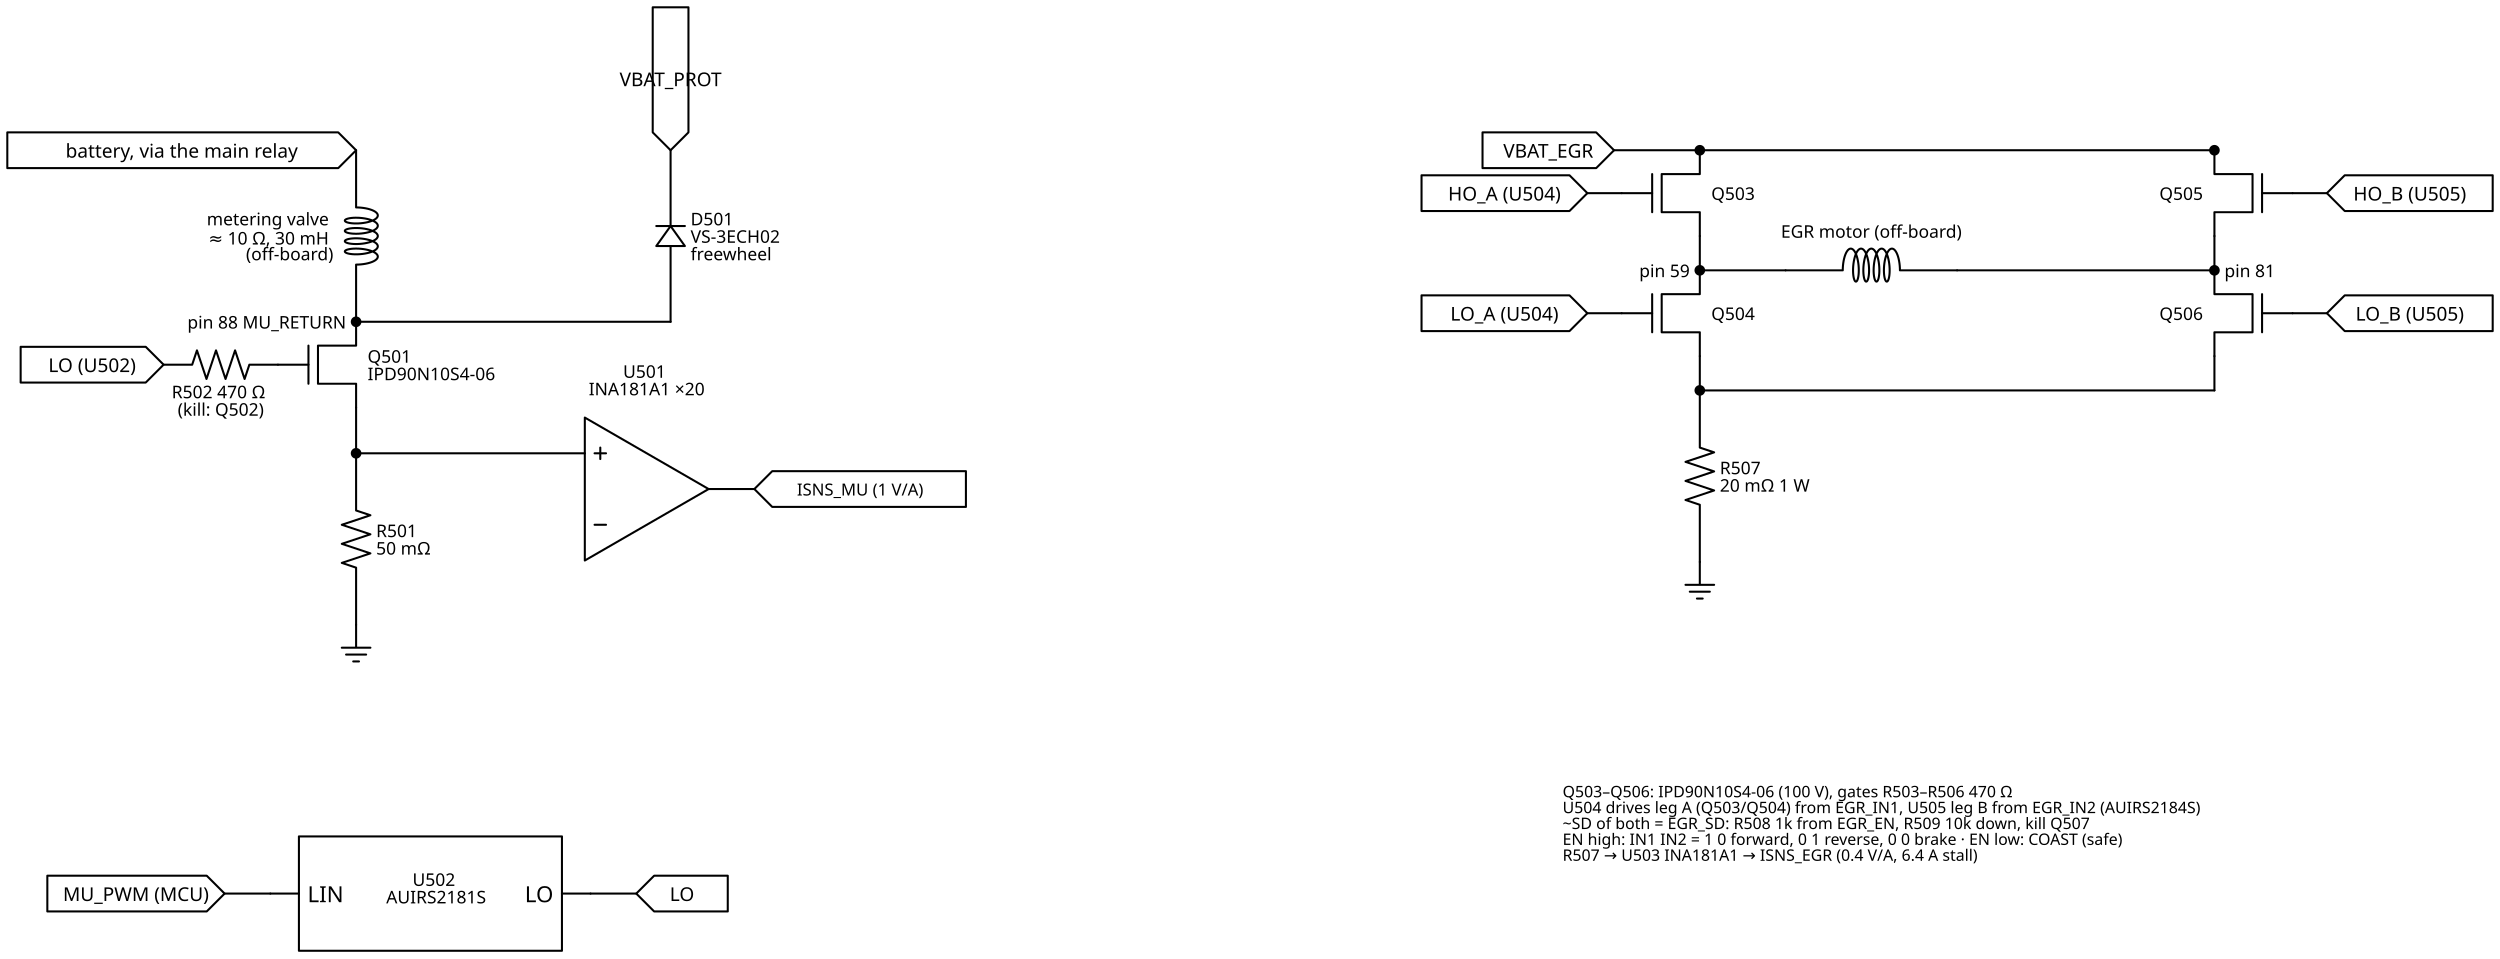
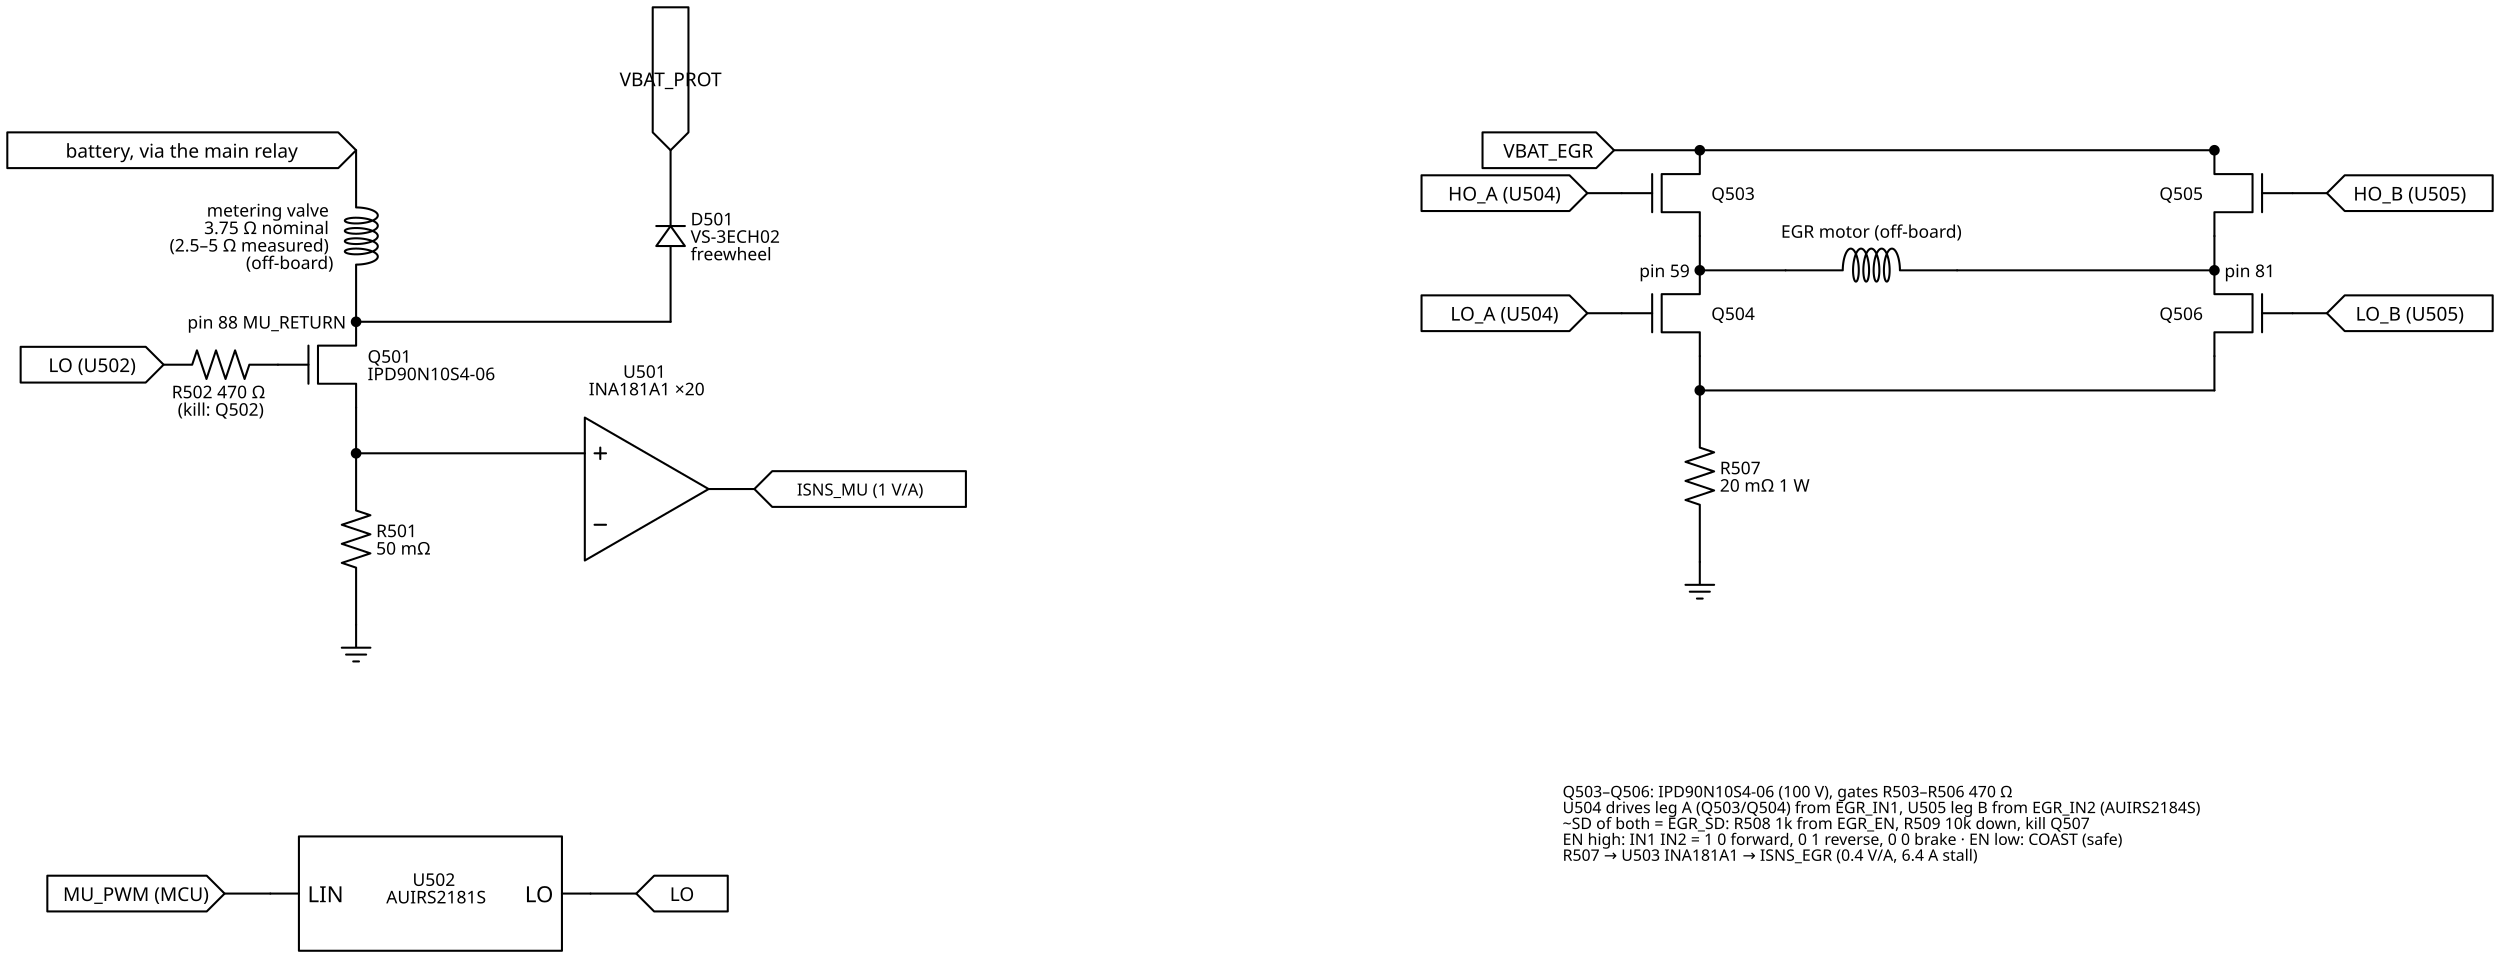
<svg xmlns="http://www.w3.org/2000/svg" xml:lang="en" height="603.2pt" width="1574pt" viewBox="-224.2 -94.6 1574 603.2">
  <polygon points="0,-0 -11.25,11.25 -219.6,11.25 -219.6,-11.25 -11.25,-11.25 " style="stroke:black;fill:none;stroke-width:1.3;stroke-dasharray:-;stroke-linecap:round;stroke-linejoin:round;" />
  <polygon points="-121.2,135 -132.45,146.25 -211.2,146.25 -211.2,123.75 -132.45,123.75 " style="stroke:black;fill:none;stroke-width:1.3;stroke-dasharray:-;stroke-linecap:round;stroke-linejoin:round;" />
  <polygon points="250.742,213.3 261.992,202.05 383.942,202.05 383.942,224.55 261.992,224.55 " style="stroke:black;fill:none;stroke-width:1.3;stroke-dasharray:-;stroke-linecap:round;stroke-linejoin:round;" />
  <polygon points="189,60.3 198,47.7 207,60.3 " style="stroke:black;fill:none;stroke-width:1.3;stroke-dasharray:-;stroke-linecap:round;stroke-linejoin:round;" />
  <polygon points="198,-0 186.75,-11.25 186.75,-90 209.25,-90 209.25,-11.25 " style="stroke:black;fill:none;stroke-width:1.3;stroke-dasharray:-;stroke-linecap:round;stroke-linejoin:round;" />
  <polygon points="-82.8,468 -94.05,479.25 -194.4,479.25 -194.4,456.75 -94.05,456.75 " style="stroke:black;fill:none;stroke-width:1.3;stroke-dasharray:-;stroke-linecap:round;stroke-linejoin:round;" />
  <polygon points="176.4,468 187.65,456.75 234,456.75 234,479.25 187.65,479.25 " style="stroke:black;fill:none;stroke-width:1.3;stroke-dasharray:-;stroke-linecap:round;stroke-linejoin:round;" />
  <polygon points="792,-0 780.75,11.25 709.2,11.25 709.2,-11.25 780.75,-11.25 " style="stroke:black;fill:none;stroke-width:1.3;stroke-dasharray:-;stroke-linecap:round;stroke-linejoin:round;" />
  <polygon points="775.2,27 763.95,38.25 670.8,38.25 670.8,15.75 763.95,15.75 " style="stroke:black;fill:none;stroke-width:1.3;stroke-dasharray:-;stroke-linecap:round;stroke-linejoin:round;" />
  <polygon points="775.2,102.6 763.95,113.85 670.8,113.85 670.8,91.35 763.95,91.35 " style="stroke:black;fill:none;stroke-width:1.3;stroke-dasharray:-;stroke-linecap:round;stroke-linejoin:round;" />
  <polygon points="1240.8,27 1252.05,15.75 1345.2,15.75 1345.2,38.25 1252.05,38.25 " style="stroke:black;fill:none;stroke-width:1.3;stroke-dasharray:-;stroke-linecap:round;stroke-linejoin:round;" />
  <polygon points="1240.8,102.6 1252.05,91.35 1345.2,91.35 1345.2,113.85 1252.05,113.85 " style="stroke:black;fill:none;stroke-width:1.3;stroke-dasharray:-;stroke-linecap:round;stroke-linejoin:round;" />
  <path d="M 0.0,-0.0 L -0,36 L 1.463,36.033 L 2.964,36.134 L 4.472,36.304 L 5.955,36.542 L 7.382,36.846 L 8.722,37.214 L 9.947,37.64 L 11.033,38.12 L 11.954,38.645 L 12.693,39.208 L 13.234,39.8 L 13.565,40.412 L 13.679,41.034 L 13.574,41.657 L 13.252,42.269 L 12.72,42.863 L 11.989,43.427 L 11.075,43.954 L 9.996,44.435 L 8.776,44.864 L 7.44,45.234 L 6.016,45.541 L 4.535,45.782 L 3.027,45.955 L 1.525,46.059 L 0.06,46.094 L -1.337,46.065 L -2.637,45.974 L -3.812,45.826 L -4.838,45.628 L -5.692,45.388 L -6.357,45.112 L -6.819,44.811 L -7.068,44.493 L -7.099,44.169 L -6.911,43.849 L -6.508,43.542 L -5.899,43.258 L -5.096,43.006 L -4.117,42.795 L -2.981,42.633 L -1.714,42.525 L -0.341,42.478 L 1.108,42.495 L 2.603,42.58 L 4.112,42.733 L 5.604,42.955 L 7.047,43.244 L 8.41,43.597 L 9.666,44.01 L 10.787,44.477 L 11.749,44.991 L 12.534,45.546 L 13.123,46.132 L 13.505,46.74 L 13.671,47.361 L 13.619,47.984 L 13.349,48.6 L 12.866,49.199 L 12.181,49.771 L 11.309,50.308 L 10.268,50.801 L 9.08,51.243 L 7.769,51.627 L 6.364,51.95 L 4.893,52.207 L 3.389,52.396 L 1.883,52.516 L 0.406,52.568 L -1.01,52.554 L -2.336,52.477 L -3.543,52.343 L -4.607,52.156 L -5.504,51.925 L -6.216,51.657 L -6.727,51.361 L -7.028,51.046 L -7.111,50.723 L -6.976,50.401 L -6.624,50.09 L -6.063,49.8 L -5.305,49.54 L -4.366,49.318 L -3.266,49.144 L -2.028,49.022 L -0.678,48.96 L 0.755,48.962 L 2.242,49.03 L 3.751,49.167 L 5.25,49.372 L 6.707,49.645 L 8.092,49.983 L 9.376,50.382 L 10.532,50.837 L 11.534,51.341 L 12.363,51.886 L 13,52.466 L 13.433,53.07 L 13.652,53.688 L 13.652,54.312 L 13.433,54.93 L 13,55.534 L 12.363,56.114 L 11.534,56.659 L 10.532,57.163 L 9.376,57.618 L 8.092,58.017 L 6.707,58.355 L 5.25,58.628 L 3.751,58.833 L 2.242,58.97 L 0.755,59.038 L -0.678,59.04 L -2.028,58.978 L -3.266,58.856 L -4.366,58.682 L -5.305,58.46 L -6.063,58.2 L -6.624,57.91 L -6.976,57.599 L -7.111,57.277 L -7.028,56.954 L -6.727,56.639 L -6.216,56.343 L -5.504,56.075 L -4.607,55.844 L -3.543,55.657 L -2.336,55.523 L -1.01,55.446 L 0.406,55.432 L 1.883,55.484 L 3.389,55.604 L 4.893,55.793 L 6.364,56.05 L 7.769,56.373 L 9.08,56.757 L 10.268,57.199 L 11.309,57.692 L 12.181,58.229 L 12.866,58.801 L 13.349,59.4 L 13.619,60.016 L 13.671,60.639 L 13.505,61.26 L 13.123,61.868 L 12.534,62.454 L 11.749,63.009 L 10.787,63.523 L 9.666,63.99 L 8.41,64.403 L 7.047,64.756 L 5.604,65.045 L 4.112,65.267 L 2.603,65.42 L 1.108,65.505 L -0.341,65.522 L -1.714,65.475 L -2.981,65.367 L -4.117,65.205 L -5.096,64.994 L -5.899,64.742 L -6.508,64.458 L -6.911,64.151 L -7.099,63.831 L -7.068,63.507 L -6.819,63.189 L -6.357,62.888 L -5.692,62.612 L -4.838,62.372 L -3.812,62.174 L -2.637,62.026 L -1.337,61.935 L 0.06,61.906 L 1.525,61.941 L 3.027,62.045 L 4.535,62.218 L 6.016,62.459 L 7.44,62.766 L 8.776,63.136 L 9.996,63.565 L 11.075,64.046 L 11.989,64.573 L 12.72,65.137 L 13.252,65.731 L 13.574,66.343 L 13.679,66.966 L 13.565,67.588 L 13.234,68.2 L 12.693,68.792 L 11.954,69.355 L 11.033,69.88 L 9.947,70.36 L 8.722,70.786 L 7.382,71.154 L 5.955,71.458 L 4.472,71.696 L 2.964,71.866 L 1.463,71.967 L 0,72 L 0,108" style="stroke:black;fill:none;stroke-width:1.3;stroke-dasharray:-;stroke-linecap:round;stroke-linejoin:round;" />
  <path d="M 7.925371644868353e-14,162.0 L 0,147 L -24,147 L -24,123 L 0,123 L 0,108" style="stroke:black;fill:none;stroke-width:1.3;stroke-dasharray:-;stroke-linecap:round;stroke-linejoin:round;" />
  <path d="M -30,147.0 L -30,123" style="stroke:black;fill:none;stroke-width:1.3;stroke-dasharray:-;stroke-linecap:round;stroke-linejoin:round;" />
  <path d="M -49.2,135.0 L -30,135" style="stroke:black;fill:none;stroke-width:1.3;stroke-dasharray:-;stroke-linecap:round;stroke-linejoin:round;" />
  <path d="M -49.2,135.0 L -67.2,135 L -70.2,144 L -76.2,126 L -82.2,144 L -88.2,126 L -94.2,144 L -100.2,126 L -103.2,135 L -121.2,135" style="stroke:black;fill:none;stroke-width:1.3;stroke-dasharray:-;stroke-linecap:round;stroke-linejoin:round;" />
  <path d="M 7.925371644868353e-14,162.0 L 0,176.4 L 0,190.8" style="stroke:black;fill:none;stroke-width:1.3;stroke-dasharray:-;stroke-linecap:round;stroke-linejoin:round;" />
  <path d="M 7.396324227636696e-14,190.8 L 0,226.8 L 9,229.8 L -9,235.8 L 9,241.8 L -9,247.8 L 9,253.8 L -9,259.8 L 0,262.8 L 0,298.8" style="stroke:black;fill:none;stroke-width:1.3;stroke-dasharray:-;stroke-linecap:round;stroke-linejoin:round;" />
  <path d="M 5.412396413017984e-14,298.8 L 0,313.2 L -9,313.2 L 9,313.2 M -6.3,317.52 L 6.3,317.52 M -1.8,321.84 L 1.8,321.84" style="stroke:black;fill:none;stroke-width:1.3;stroke-dasharray:-;stroke-linecap:round;stroke-linejoin:round;" />
  <path d="M 7.396324227636696e-14,190.8 L 72,190.8 L 144,190.8" style="stroke:black;fill:none;stroke-width:1.3;stroke-dasharray:-;stroke-linecap:round;stroke-linejoin:round;" />
  <path d="M 144,213.3 L 144,258.3 L 221.942,213.3 L 144,168.3 L 144,213.3 M 221.942,213.3" style="stroke:black;fill:none;stroke-width:1.3;stroke-dasharray:-;stroke-linecap:round;stroke-linejoin:round;" />
  <path d="M 150.143,235.8 L 157.343,235.8" style="stroke:black;fill:none;stroke-width:1.3;stroke-dasharray:-;stroke-linecap:round;stroke-linejoin:round;" />
  <path d="M 150.143,190.8 L 157.343,190.8" style="stroke:black;fill:none;stroke-width:1.3;stroke-dasharray:-;stroke-linecap:round;stroke-linejoin:round;" />
  <path d="M 153.743,187.2 L 153.743,194.4" style="stroke:black;fill:none;stroke-width:1.3;stroke-dasharray:-;stroke-linecap:round;stroke-linejoin:round;" />
  <path d="M 221.942,213.3 L 236.342,213.3 L 250.742,213.3" style="stroke:black;fill:none;stroke-width:1.3;stroke-dasharray:-;stroke-linecap:round;stroke-linejoin:round;" />
  <path d="M 7.925371644868353e-14,108.0 L 99,108 L 198,108" style="stroke:black;fill:none;stroke-width:1.3;stroke-dasharray:-;stroke-linecap:round;stroke-linejoin:round;" />
  <path d="M 198,108.0 L 198,60.3 M 189,47.7 L 207,47.7 M 198,47.7 L 198,-0" style="stroke:black;fill:none;stroke-width:1.3;stroke-dasharray:-;stroke-linecap:round;stroke-linejoin:round;" />
  <path d="M -36.0,504.0 L 129.6,504 L 129.6,432 L -36,432 L -36,504" style="stroke:black;fill:none;stroke-width:1.3;stroke-dasharray:-;stroke-linecap:round;stroke-linejoin:round;" />
  <path d="M -36.0,468.0 L -54,468" style="stroke:black;fill:none;stroke-width:1.3;stroke-dasharray:-;stroke-linecap:round;stroke-linejoin:round;" />
  <path d="M 129.6,468.0 L 147.6,468" style="stroke:black;fill:none;stroke-width:1.3;stroke-dasharray:-;stroke-linecap:round;stroke-linejoin:round;" />
  <path d="M -54.0,468.0 L -68.4,468 L -82.8,468" style="stroke:black;fill:none;stroke-width:1.3;stroke-dasharray:-;stroke-linecap:round;stroke-linejoin:round;" />
  <path d="M 147.6,468.0 L 162,468 L 176.4,468" style="stroke:black;fill:none;stroke-width:1.3;stroke-dasharray:-;stroke-linecap:round;stroke-linejoin:round;" />
  <path d="M 792.0,-0.0 L 819,-0 L 846,-0" style="stroke:black;fill:none;stroke-width:1.3;stroke-dasharray:-;stroke-linecap:round;stroke-linejoin:round;" />
  <path d="M 846.0,54.0 L 846,39 L 822,39 L 822,15 L 846,15 L 846,-0" style="stroke:black;fill:none;stroke-width:1.3;stroke-dasharray:-;stroke-linecap:round;stroke-linejoin:round;" />
  <path d="M 816.0,39.0 L 816,15" style="stroke:black;fill:none;stroke-width:1.3;stroke-dasharray:-;stroke-linecap:round;stroke-linejoin:round;" />
  <path d="M 796.8,27.0 L 816,27" style="stroke:black;fill:none;stroke-width:1.3;stroke-dasharray:-;stroke-linecap:round;stroke-linejoin:round;" />
  <path d="M 796.8,27.0 L 786,27 L 775.2,27" style="stroke:black;fill:none;stroke-width:1.3;stroke-dasharray:-;stroke-linecap:round;stroke-linejoin:round;" />
  <path d="M 846.0,54.0 L 846,64.8 L 846,75.6" style="stroke:black;fill:none;stroke-width:1.3;stroke-dasharray:-;stroke-linecap:round;stroke-linejoin:round;" />
  <path d="M 846.0,129.6 L 846,114.6 L 822,114.6 L 822,90.6 L 846,90.6 L 846,75.6" style="stroke:black;fill:none;stroke-width:1.3;stroke-dasharray:-;stroke-linecap:round;stroke-linejoin:round;" />
  <path d="M 816.0,114.6 L 816,90.6" style="stroke:black;fill:none;stroke-width:1.3;stroke-dasharray:-;stroke-linecap:round;stroke-linejoin:round;" />
  <path d="M 796.8,102.6 L 816,102.6" style="stroke:black;fill:none;stroke-width:1.3;stroke-dasharray:-;stroke-linecap:round;stroke-linejoin:round;" />
  <path d="M 796.8,102.6 L 786,102.6 L 775.2,102.6" style="stroke:black;fill:none;stroke-width:1.3;stroke-dasharray:-;stroke-linecap:round;stroke-linejoin:round;" />
  <path d="M 846.0,129.6 L 846,140.4 L 846,151.2" style="stroke:black;fill:none;stroke-width:1.3;stroke-dasharray:-;stroke-linecap:round;stroke-linejoin:round;" />
  <path d="M 846.0,-0.0 L 1008,-0 L 1170,-0" style="stroke:black;fill:none;stroke-width:1.3;stroke-dasharray:-;stroke-linecap:round;stroke-linejoin:round;" />
  <path d="M 1170.0,-0.0 L 1170,15 L 1194,15 L 1194,39 L 1170,39 L 1170,54" style="stroke:black;fill:none;stroke-width:1.3;stroke-dasharray:-;stroke-linecap:round;stroke-linejoin:round;" />
  <path d="M 1200.0,15 L 1200,39" style="stroke:black;fill:none;stroke-width:1.3;stroke-dasharray:-;stroke-linecap:round;stroke-linejoin:round;" />
  <path d="M 1200.0,27.0 L 1219.2,27" style="stroke:black;fill:none;stroke-width:1.3;stroke-dasharray:-;stroke-linecap:round;stroke-linejoin:round;" />
  <path d="M 1219.2,27.0 L 1230,27 L 1240.8,27" style="stroke:black;fill:none;stroke-width:1.3;stroke-dasharray:-;stroke-linecap:round;stroke-linejoin:round;" />
  <path d="M 1170.0,54.0 L 1170,64.8 L 1170,75.6" style="stroke:black;fill:none;stroke-width:1.3;stroke-dasharray:-;stroke-linecap:round;stroke-linejoin:round;" />
  <path d="M 1170.0,75.6 L 1170,90.6 L 1194,90.6 L 1194,114.6 L 1170,114.6 L 1170,129.6" style="stroke:black;fill:none;stroke-width:1.3;stroke-dasharray:-;stroke-linecap:round;stroke-linejoin:round;" />
  <path d="M 1200.0,90.6 L 1200,114.6" style="stroke:black;fill:none;stroke-width:1.3;stroke-dasharray:-;stroke-linecap:round;stroke-linejoin:round;" />
  <path d="M 1200.0,102.6 L 1219.2,102.6" style="stroke:black;fill:none;stroke-width:1.3;stroke-dasharray:-;stroke-linecap:round;stroke-linejoin:round;" />
  <path d="M 1219.2,102.6 L 1230,102.6 L 1240.8,102.6" style="stroke:black;fill:none;stroke-width:1.3;stroke-dasharray:-;stroke-linecap:round;stroke-linejoin:round;" />
  <path d="M 1170.0,129.6 L 1170,140.4 L 1170,151.2" style="stroke:black;fill:none;stroke-width:1.3;stroke-dasharray:-;stroke-linecap:round;stroke-linejoin:round;" />
  <path d="M 1170.0,151.2 L 1008,151.2 L 846,151.2" style="stroke:black;fill:none;stroke-width:1.3;stroke-dasharray:-;stroke-linecap:round;stroke-linejoin:round;" />
  <path d="M 846.0,75.6 L 873,75.6 L 900,75.6" style="stroke:black;fill:none;stroke-width:1.3;stroke-dasharray:-;stroke-linecap:round;stroke-linejoin:round;" />
  <path d="M 900.0,75.6 L 936,75.6 L 936.033,74.137 L 936.134,72.636 L 936.304,71.128 L 936.542,69.645 L 936.846,68.218 L 937.214,66.878 L 937.64,65.653 L 938.12,64.567 L 938.645,63.646 L 939.208,62.907 L 939.8,62.366 L 940.412,62.035 L 941.034,61.921 L 941.657,62.026 L 942.269,62.348 L 942.863,62.88 L 943.427,63.611 L 943.954,64.525 L 944.435,65.604 L 944.864,66.824 L 945.234,68.16 L 945.541,69.584 L 945.782,71.065 L 945.955,72.573 L 946.059,74.075 L 946.094,75.54 L 946.065,76.937 L 945.974,78.237 L 945.826,79.412 L 945.628,80.438 L 945.388,81.292 L 945.112,81.957 L 944.811,82.419 L 944.493,82.668 L 944.169,82.699 L 943.849,82.511 L 943.542,82.108 L 943.258,81.499 L 943.006,80.696 L 942.795,79.717 L 942.633,78.581 L 942.525,77.314 L 942.478,75.941 L 942.495,74.492 L 942.58,72.997 L 942.733,71.488 L 942.955,69.996 L 943.244,68.553 L 943.597,67.19 L 944.01,65.934 L 944.477,64.813 L 944.991,63.851 L 945.546,63.066 L 946.132,62.477 L 946.74,62.095 L 947.361,61.929 L 947.984,61.981 L 948.6,62.251 L 949.199,62.734 L 949.771,63.419 L 950.308,64.291 L 950.801,65.332 L 951.243,66.52 L 951.627,67.831 L 951.95,69.236 L 952.207,70.707 L 952.396,72.211 L 952.516,73.717 L 952.568,75.194 L 952.554,76.61 L 952.477,77.936 L 952.343,79.143 L 952.156,80.207 L 951.925,81.104 L 951.657,81.816 L 951.361,82.327 L 951.046,82.628 L 950.723,82.711 L 950.401,82.576 L 950.09,82.224 L 949.8,81.663 L 949.54,80.905 L 949.318,79.966 L 949.144,78.866 L 949.022,77.628 L 948.96,76.278 L 948.962,74.845 L 949.03,73.358 L 949.167,71.849 L 949.372,70.35 L 949.645,68.893 L 949.983,67.508 L 950.382,66.224 L 950.837,65.068 L 951.341,64.066 L 951.886,63.237 L 952.466,62.6 L 953.07,62.167 L 953.688,61.948 L 954.312,61.948 L 954.93,62.167 L 955.534,62.6 L 956.114,63.237 L 956.659,64.066 L 957.163,65.068 L 957.618,66.224 L 958.017,67.508 L 958.355,68.893 L 958.628,70.35 L 958.833,71.849 L 958.97,73.358 L 959.038,74.845 L 959.04,76.278 L 958.978,77.628 L 958.856,78.866 L 958.682,79.966 L 958.46,80.905 L 958.2,81.663 L 957.91,82.224 L 957.599,82.576 L 957.277,82.711 L 956.954,82.628 L 956.639,82.327 L 956.343,81.816 L 956.075,81.104 L 955.844,80.207 L 955.657,79.143 L 955.523,77.936 L 955.446,76.61 L 955.432,75.194 L 955.484,73.717 L 955.604,72.211 L 955.793,70.707 L 956.05,69.236 L 956.373,67.831 L 956.757,66.52 L 957.199,65.332 L 957.692,64.291 L 958.229,63.419 L 958.801,62.734 L 959.4,62.251 L 960.016,61.981 L 960.639,61.929 L 961.26,62.095 L 961.868,62.477 L 962.454,63.066 L 963.009,63.851 L 963.523,64.813 L 963.99,65.934 L 964.403,67.19 L 964.756,68.553 L 965.045,69.996 L 965.267,71.488 L 965.42,72.997 L 965.505,74.492 L 965.522,75.941 L 965.475,77.314 L 965.367,78.581 L 965.205,79.717 L 964.994,80.696 L 964.742,81.499 L 964.458,82.108 L 964.151,82.511 L 963.831,82.699 L 963.507,82.668 L 963.189,82.419 L 962.888,81.957 L 962.612,81.292 L 962.372,80.438 L 962.174,79.412 L 962.026,78.237 L 961.935,76.937 L 961.906,75.54 L 961.941,74.075 L 962.045,72.573 L 962.218,71.065 L 962.459,69.584 L 962.766,68.16 L 963.136,66.824 L 963.565,65.604 L 964.046,64.525 L 964.573,63.611 L 965.137,62.88 L 965.731,62.348 L 966.343,62.026 L 966.966,61.921 L 967.588,62.035 L 968.2,62.366 L 968.792,62.907 L 969.355,63.646 L 969.88,64.567 L 970.36,65.653 L 970.786,66.878 L 971.154,68.218 L 971.458,69.645 L 971.696,71.128 L 971.866,72.636 L 971.967,74.137 L 972,75.6 L 1008,75.6" style="stroke:black;fill:none;stroke-width:1.3;stroke-dasharray:-;stroke-linecap:round;stroke-linejoin:round;" />
  <path d="M 1008.0,75.6 L 1089,75.6 L 1170,75.6" style="stroke:black;fill:none;stroke-width:1.3;stroke-dasharray:-;stroke-linecap:round;stroke-linejoin:round;" />
  <path d="M 846.0,151.2 L 846,187.2 L 855,190.2 L 837,196.2 L 855,202.2 L 837,208.2 L 855,214.2 L 837,220.2 L 846,223.2 L 846,259.2" style="stroke:black;fill:none;stroke-width:1.3;stroke-dasharray:-;stroke-linecap:round;stroke-linejoin:round;" />
  <path d="M 846.0,259.2 L 846,273.6 L 837,273.6 L 855,273.6 M 839.7,277.92 L 852.3,277.92 M 844.2,282.24 L 847.8,282.24" style="stroke:black;fill:none;stroke-width:1.3;stroke-dasharray:-;stroke-linecap:round;stroke-linejoin:round;" />
  <text x="-109.8" y="-12" dominant-baseline="central" fill="black" font-size="12" font-family="sans" text-anchor="middle">
    <tspan x="-109.8" dy="12">battery, via the main relay</tspan>
  </text>
-   <text x="-14.311" y="32.0" dominant-baseline="central" fill="black" font-size="11" font-family="sans" text-anchor="end">
+   <text x="-14.311" y="26.5" dominant-baseline="central" fill="black" font-size="11" font-family="sans" text-anchor="end">
    <tspan x="-14.311" dy="11">metering valve</tspan>
-     <tspan x="-14.311" dy="11">≈ 10 Ω, 30 mH</tspan>
+     <tspan x="-14.311" dy="11">3.75 Ω nominal</tspan>
+     <tspan x="-14.311" dy="11">(2.5–5 Ω measured)</tspan>
    <tspan x="-14.311" dy="11">(off-board)</tspan>
  </text>
  <text x="7.2" y="118.5" dominant-baseline="central" fill="black" font-size="11" font-family="sans" text-anchor="start">
    <tspan x="7.2" dy="11">Q501</tspan>
    <tspan x="7.2" dy="11">IPD90N10S4-06</tspan>
  </text>
  <text x="-85.2" y="136.6" dominant-baseline="hanging" fill="black" font-size="11" font-family="sans" text-anchor="middle">
    <tspan x="-85.2" dy="11">R502 470 Ω</tspan>
    <tspan x="-85.2" dy="11">(kill: Q502)</tspan>
  </text>
  <text x="-166.2" y="123" dominant-baseline="central" fill="black" font-size="12" font-family="sans" text-anchor="middle">
    <tspan x="-166.2" dy="12">LO (U502)</tspan>
  </text>
  <text x="12.6" y="228.3" dominant-baseline="central" fill="black" font-size="11" font-family="sans" text-anchor="start">
    <tspan x="12.6" dy="11">R501</tspan>
    <tspan x="12.6" dy="11">50 mΩ</tspan>
  </text>
  <text x="182.971" y="135.5" dominant-baseline="ideographic" fill="black" font-size="11" font-family="sans" text-anchor="middle">
    <tspan x="182.971" dy="11">U501</tspan>
    <tspan x="182.971" dy="11">INA181A1 ×20</tspan>
  </text>
  <text x="317.342" y="202.8" dominant-baseline="central" fill="black" font-size="10.5" font-family="sans" text-anchor="middle">
    <tspan x="317.342" dy="10.5">ISNS_MU (1 V/A)</tspan>
  </text>
  <text x="210.6" y="32.0" dominant-baseline="central" fill="black" font-size="11" font-family="sans" text-anchor="start">
    <tspan x="210.6" dy="11">D501</tspan>
    <tspan x="210.6" dy="11">VS-3ECH02</tspan>
    <tspan x="210.6" dy="11">freewheel</tspan>
  </text>
  <text x="198" y="-57.0" dominant-baseline="central" fill="black" font-size="12" font-family="sans" text-anchor="middle">
    <tspan x="198" dy="12">VBAT_PROT</tspan>
  </text>
  <text x="-30.6" y="454.0" dominant-baseline="central" fill="black" font-size="14" font-family="sans" text-anchor="start">
    <tspan x="-30.6" dy="14">LIN</tspan>
  </text>
  <text x="124.2" y="454.0" dominant-baseline="central" fill="black" font-size="14" font-family="sans" text-anchor="end">
    <tspan x="124.2" dy="14">LO</tspan>
  </text>
  <text x="50.4" y="447.9" dominant-baseline="central" fill="black" font-size="11" font-family="sans" text-anchor="middle">
    <tspan x="50.4" dy="11">U502</tspan>
    <tspan x="50.4" dy="11">AUIRS2181S</tspan>
  </text>
  <text x="-138.6" y="456.0" dominant-baseline="central" fill="black" font-size="12" font-family="sans" text-anchor="middle">
    <tspan x="-138.6" dy="12">MU_PWM (MCU)</tspan>
  </text>
  <text x="205.2" y="456.0" dominant-baseline="central" fill="black" font-size="12" font-family="sans" text-anchor="middle">
    <tspan x="205.2" dy="12">LO</tspan>
  </text>
  <text x="750.6" y="-12" dominant-baseline="central" fill="black" font-size="12" font-family="sans" text-anchor="middle">
    <tspan x="750.6" dy="12">VBAT_EGR</tspan>
  </text>
  <text x="853.2" y="16.0" dominant-baseline="central" fill="black" font-size="11" font-family="sans" text-anchor="start">
    <tspan x="853.2" dy="11">Q503</tspan>
  </text>
  <text x="723.0" y="15" dominant-baseline="central" fill="black" font-size="12" font-family="sans" text-anchor="middle">
    <tspan x="723.0" dy="12">HO_A (U504)</tspan>
  </text>
  <text x="853.2" y="91.6" dominant-baseline="central" fill="black" font-size="11" font-family="sans" text-anchor="start">
    <tspan x="853.2" dy="11">Q504</tspan>
  </text>
  <text x="723.0" y="90.6" dominant-baseline="central" fill="black" font-size="12" font-family="sans" text-anchor="middle">
    <tspan x="723.0" dy="12">LO_A (U504)</tspan>
  </text>
  <text x="1162.8" y="16.0" dominant-baseline="central" fill="black" font-size="11" font-family="sans" text-anchor="end">
    <tspan x="1162.8" dy="11">Q505</tspan>
  </text>
  <text x="1293" y="15.0" dominant-baseline="central" fill="black" font-size="12" font-family="sans" text-anchor="middle">
    <tspan x="1293" dy="12">HO_B (U505)</tspan>
  </text>
  <text x="1162.8" y="91.6" dominant-baseline="central" fill="black" font-size="11" font-family="sans" text-anchor="end">
    <tspan x="1162.8" dy="11">Q506</tspan>
  </text>
  <text x="1293" y="90.6" dominant-baseline="central" fill="black" font-size="12" font-family="sans" text-anchor="middle">
    <tspan x="1293" dy="12">LO_B (U505)</tspan>
  </text>
  <text x="954.0" y="47.321" dominant-baseline="ideographic" fill="black" font-size="11" font-family="sans" text-anchor="middle">
    <tspan x="954.0" dy="11">EGR motor (off-board)</tspan>
  </text>
  <text x="858.6" y="188.7" dominant-baseline="central" fill="black" font-size="11" font-family="sans" text-anchor="start">
    <tspan x="858.6" dy="11">R507</tspan>
    <tspan x="858.6" dy="11">20 mΩ 1 W</tspan>
  </text>
  <text x="759.6" y="389.6" dominant-baseline="hanging" fill="black" font-size="10" font-family="sans" text-anchor="start">
    <tspan x="759.6" dy="10">Q503–Q506: IPD90N10S4-06 (100 V), gates R503–R506 470 Ω</tspan>
    <tspan x="759.6" dy="10">U504 drives leg A (Q503/Q504) from EGR_IN1, U505 leg B from EGR_IN2 (AUIRS2184S)</tspan>
    <tspan x="759.6" dy="10">~SD of both = EGR_SD: R508 1k from EGR_EN, R509 10k down, kill Q507</tspan>
    <tspan x="759.6" dy="10">EN high: IN1 IN2 = 1 0 forward, 0 1 reverse, 0 0 brake · EN low: COAST (safe)</tspan>
    <tspan x="759.6" dy="10">R507 → U503 INA181A1 → ISNS_EGR (0.4 V/A, 6.4 A stall)</tspan>
  </text>
  <circle cx="0" cy="108" r="2.7" style="stroke:black;fill:black;stroke-width:1.3;stroke-dasharray:-;" />
  <text x="-6.3" y="97.0" dominant-baseline="central" fill="black" font-size="11" font-family="sans" text-anchor="end">
    <tspan x="-6.3" dy="11">pin 88 MU_RETURN</tspan>
  </text>
  <circle cx="0" cy="190.8" r="2.7" style="stroke:black;fill:black;stroke-width:1.3;stroke-dasharray:-;" />
  <circle cx="846" cy="-0" r="2.7" style="stroke:black;fill:black;stroke-width:1.3;stroke-dasharray:-;" />
  <circle cx="846" cy="75.6" r="2.7" style="stroke:black;fill:black;stroke-width:1.3;stroke-dasharray:-;" />
  <text x="839.7" y="64.6" dominant-baseline="central" fill="black" font-size="11" font-family="sans" text-anchor="end">
    <tspan x="839.7" dy="11">pin 59</tspan>
  </text>
  <circle cx="846" cy="151.2" r="2.7" style="stroke:black;fill:black;stroke-width:1.3;stroke-dasharray:-;" />
  <circle cx="1170" cy="-0" r="2.7" style="stroke:black;fill:black;stroke-width:1.3;stroke-dasharray:-;" />
  <circle cx="1170" cy="75.6" r="2.7" style="stroke:black;fill:black;stroke-width:1.3;stroke-dasharray:-;" />
  <text x="1176.3" y="64.6" dominant-baseline="central" fill="black" font-size="11" font-family="sans" text-anchor="start">
    <tspan x="1176.3" dy="11">pin 81</tspan>
  </text>
</svg>
